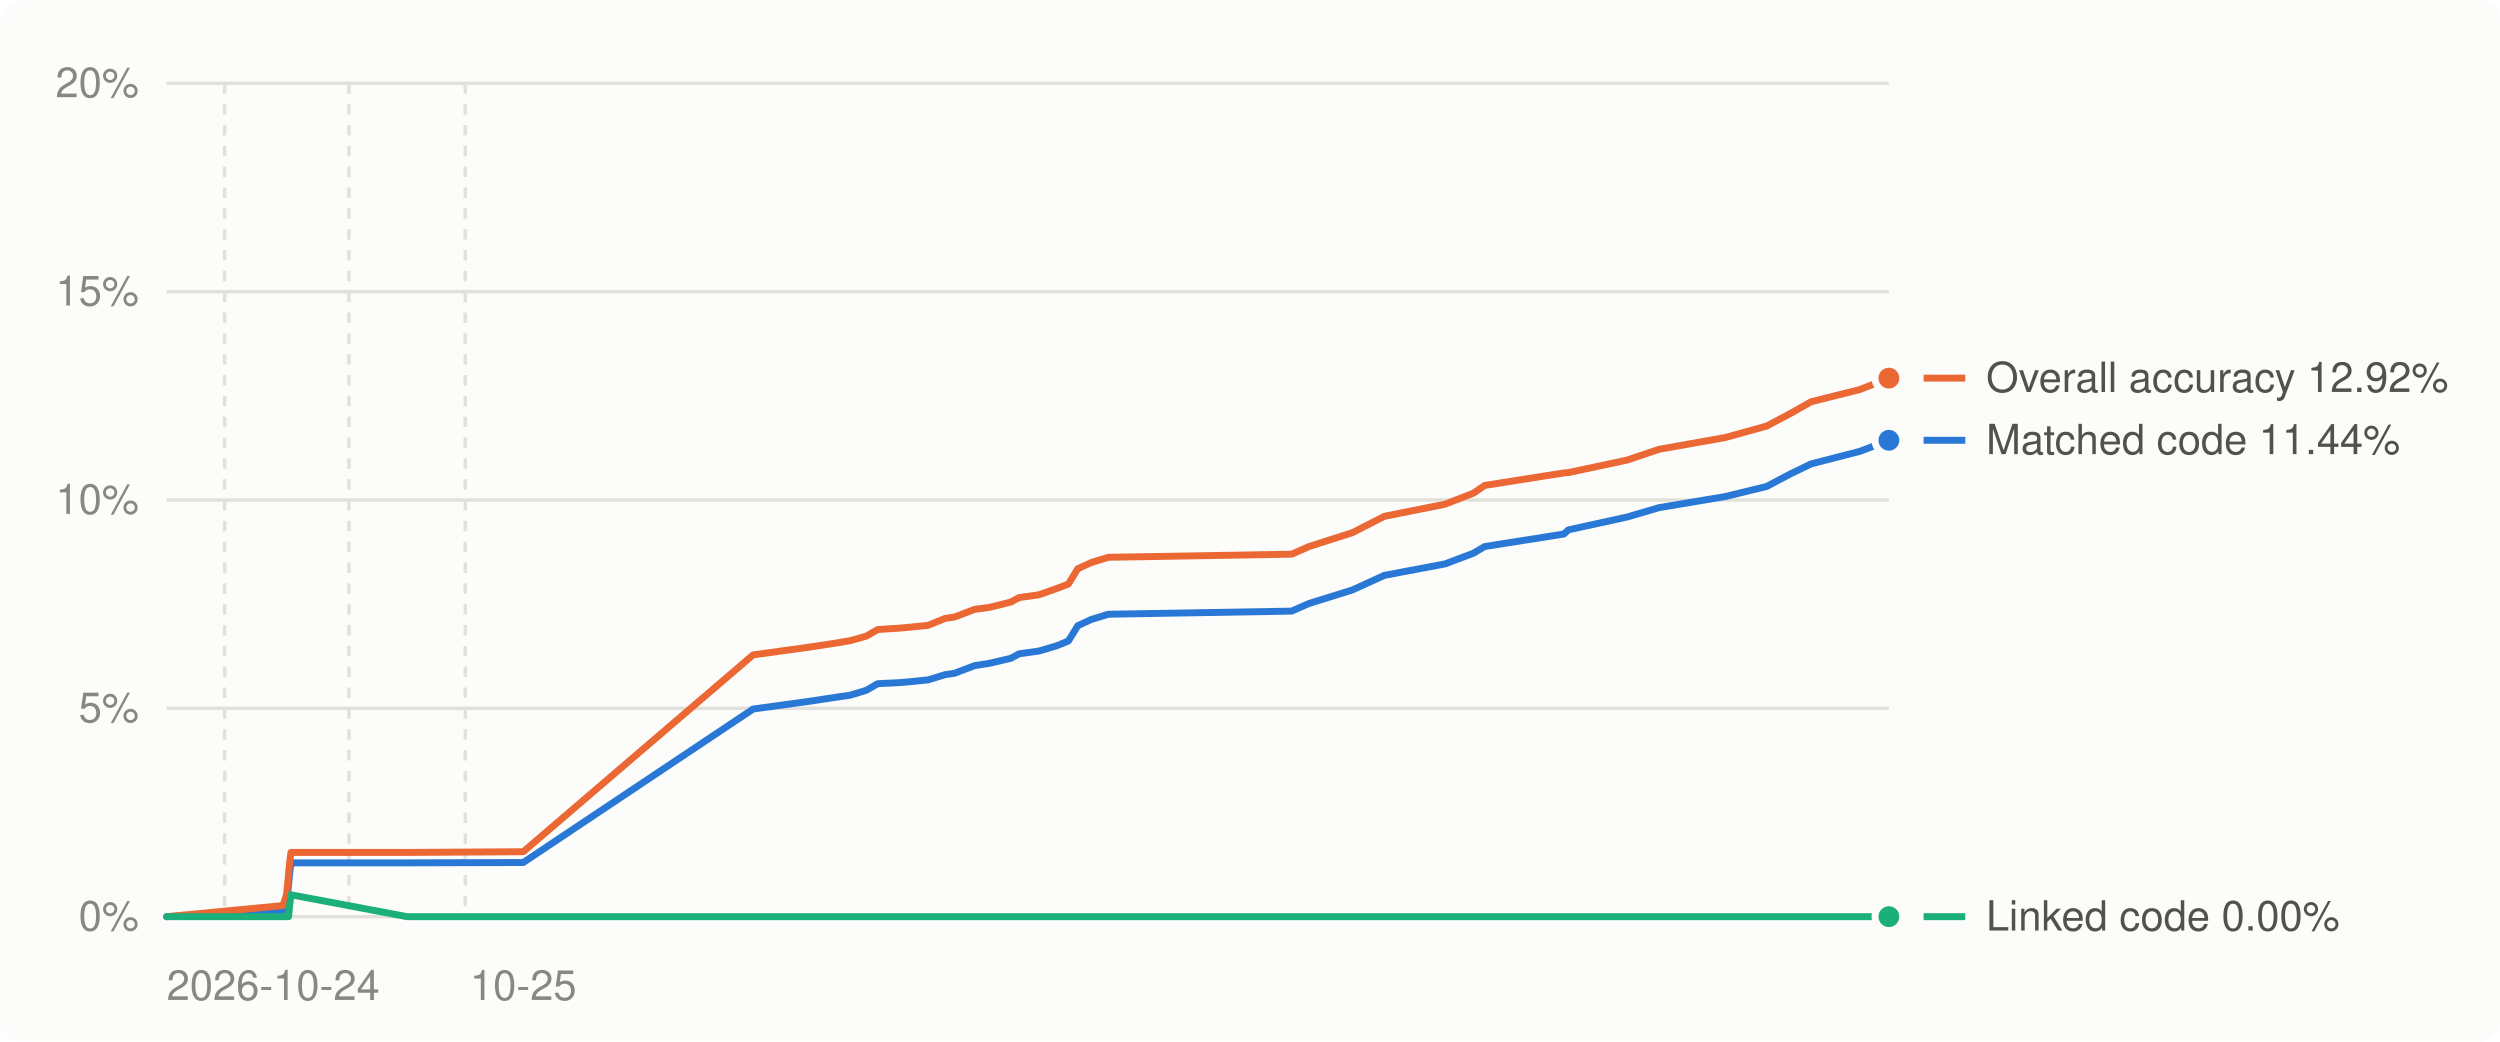
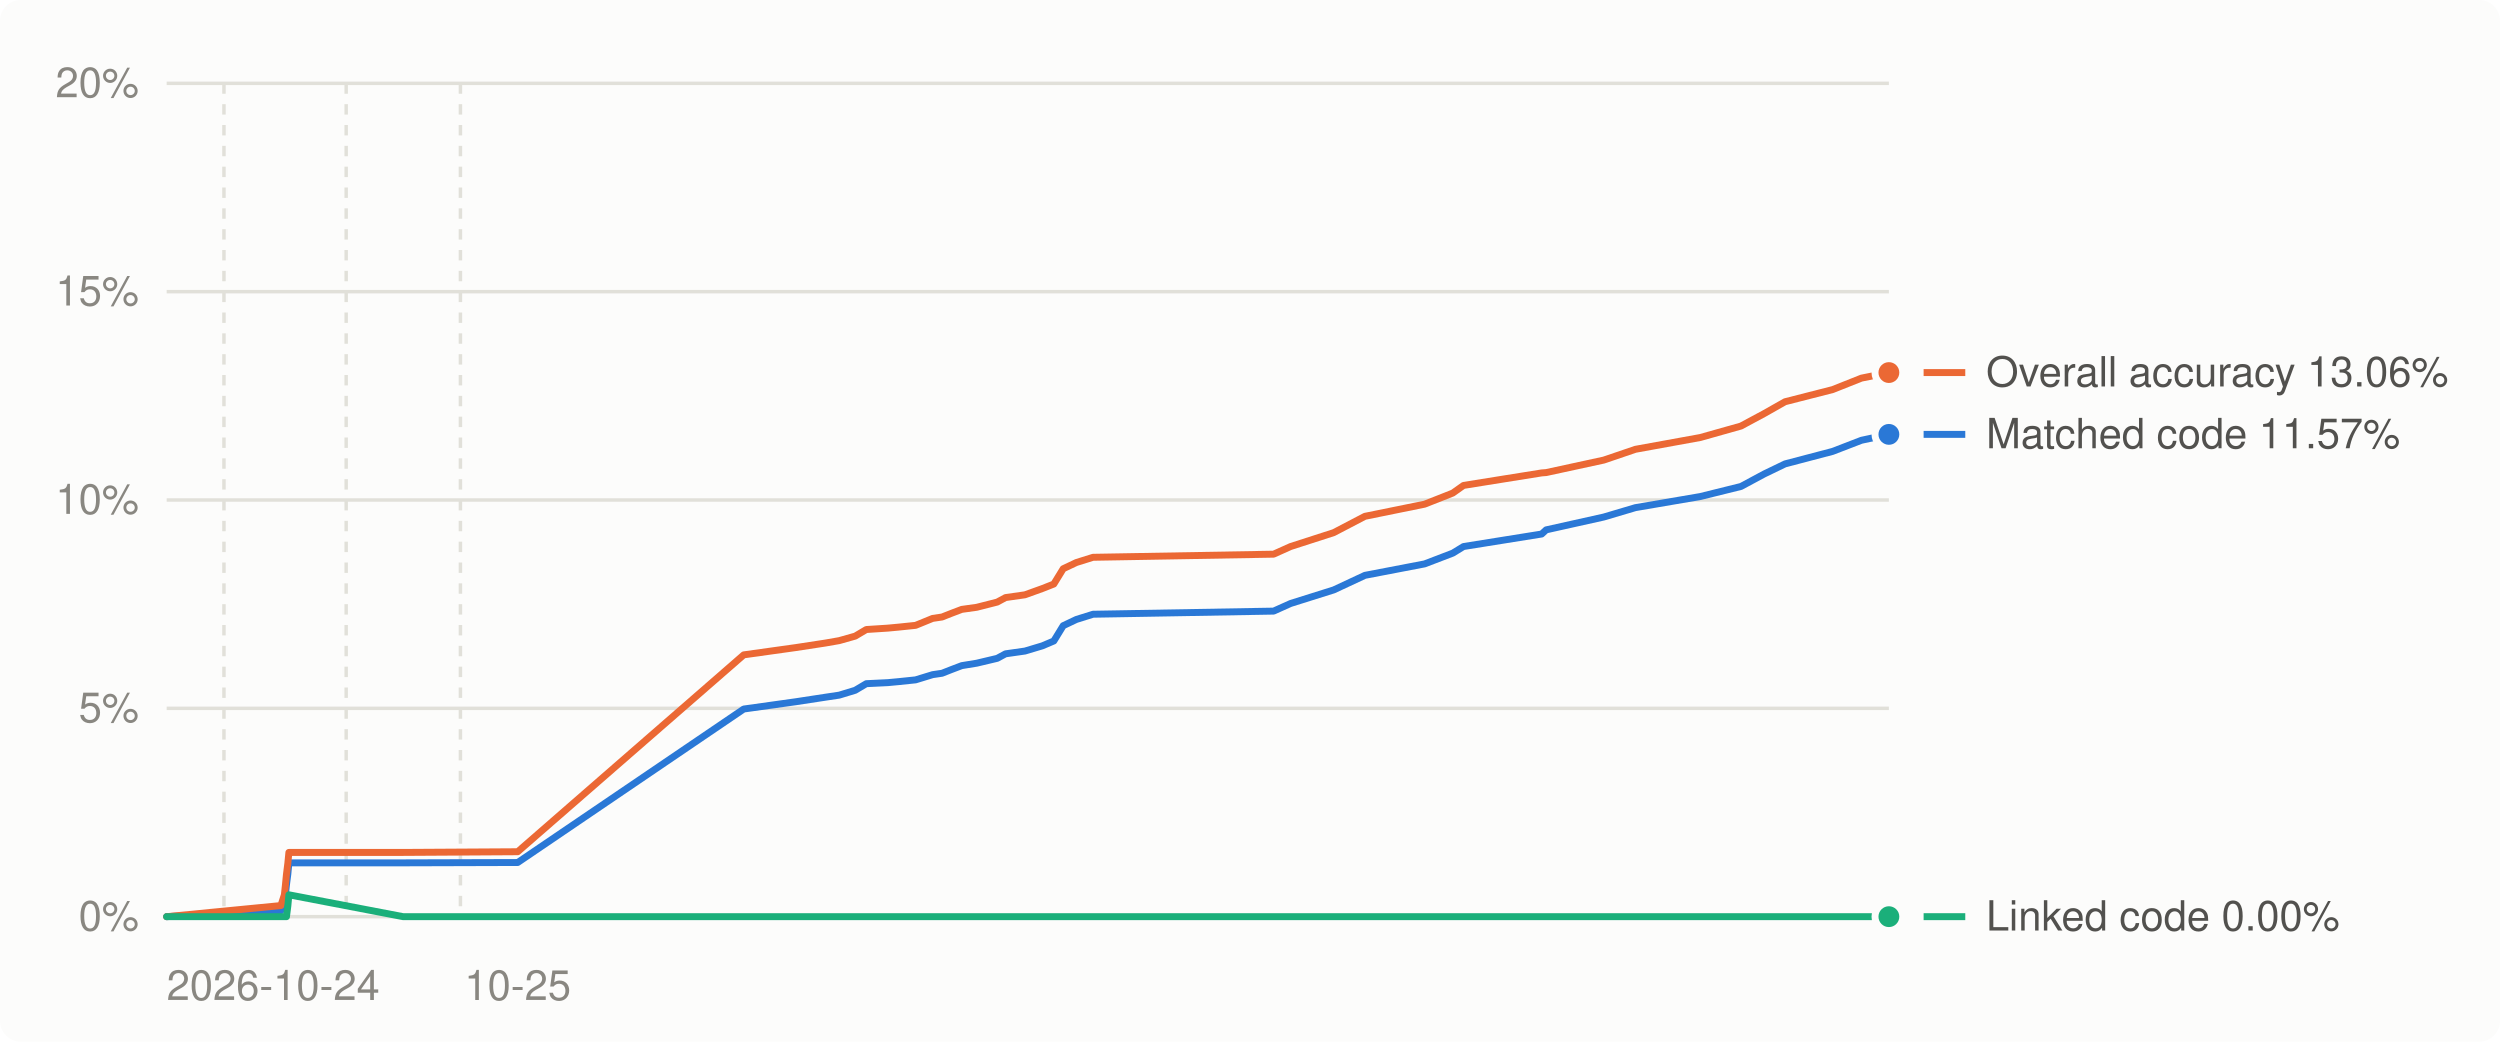
<svg xmlns="http://www.w3.org/2000/svg" viewBox="0 0 720 300" width="720" height="300" role="img" aria-label="Decompilation progress over time (USA)">
  <style>
.bg{fill:#fcfcfb}.grid{stroke:#e1e0d9}.muted{fill:#898781}.lbl{fill:#52514e}.ln0{stroke:#2a78d6}.dot0{fill:#2a78d6;stroke:#fcfcfb}.ln1{stroke:#eb6834}.dot1{fill:#eb6834;stroke:#fcfcfb}.ln2{stroke:#1baf7a}.dot2{fill:#1baf7a;stroke:#fcfcfb}
@media (prefers-color-scheme: dark){.bg{fill:#1a1a19}.grid{stroke:#2c2c2a}.muted{fill:#898781}.lbl{fill:#c3c2b7}.ln0{stroke:#3987e5}.dot0{fill:#3987e5;stroke:#1a1a19}.ln1{stroke:#d95926}.dot1{fill:#d95926;stroke:#1a1a19}.ln2{stroke:#199e70}.dot2{fill:#199e70;stroke:#1a1a19}}
text{font:12px -apple-system,BlinkMacSystemFont,'Segoe UI',Helvetica,Arial,sans-serif}
</style>
  <rect class="bg" width="720" height="300" rx="6" />
  <line x1="48" x2="544" y1="264.0" y2="264.0" class="grid" stroke-width="1" />
  <text x="40" y="268.0" class="muted" text-anchor="end">0%</text>
  <line x1="48" x2="544" y1="204.0" y2="204.0" class="grid" stroke-width="1" />
  <text x="40" y="208.0" class="muted" text-anchor="end">5%</text>
  <line x1="48" x2="544" y1="144.0" y2="144.0" class="grid" stroke-width="1" />
  <text x="40" y="148.0" class="muted" text-anchor="end">10%</text>
  <line x1="48" x2="544" y1="84.0" y2="84.0" class="grid" stroke-width="1" />
  <text x="40" y="88.0" class="muted" text-anchor="end">15%</text>
  <line x1="48" x2="544" y1="24.0" y2="24.0" class="grid" stroke-width="1" />
  <text x="40" y="28.0" class="muted" text-anchor="end">20%</text>
-   <line x1="64.7" x2="64.7" y1="24" y2="264" class="grid" stroke-width="1" stroke-dasharray="3 3" />
-   <line x1="100.5" x2="100.5" y1="24" y2="264" class="grid" stroke-width="1" stroke-dasharray="3 3" />
-   <line x1="134.0" x2="134.0" y1="24" y2="264" class="grid" stroke-width="1" stroke-dasharray="3 3" />
+   <line x1="64.5" x2="64.5" y1="24" y2="264" class="grid" stroke-width="1" stroke-dasharray="3 3" />
+   <line x1="99.7" x2="99.7" y1="24" y2="264" class="grid" stroke-width="1" stroke-dasharray="3 3" />
+   <line x1="132.6" x2="132.6" y1="24" y2="264" class="grid" stroke-width="1" stroke-dasharray="3 3" />
  <text class="muted" x="48.0" y="288" text-anchor="start">2026-10-24</text>
-   <text class="muted" x="150.7" y="288" text-anchor="middle">10-25</text>
-   <polyline points="48.0,264.0 81.5,262.3 82.5,259.6 82.8,257.7 83.1,254.8 83.4,251.7 83.8,248.5 117.2,248.5 150.7,248.4 216.9,204.2 232.2,202.1 240.8,200.8 244.9,200.2 249.5,198.8 252.8,196.9 259.1,196.6 262.4,196.3 267.3,195.8 272.2,194.3 274.9,193.9 277.8,192.8 280.7,191.7 285.1,191.0 291.1,189.6 293.5,188.3 299.2,187.5 304.3,186.0 307.7,184.6 310.4,180.2 314.3,178.4 319.2,176.9 372.0,176.0 377.0,173.8 389.5,169.9 398.7,165.7 416.2,162.4 424.4,159.3 427.6,157.4 450.4,153.8 451.7,152.6 468.6,148.9 477.8,146.2 496.9,143.0 508.8,140.1 515.6,136.5 521.6,133.6 535.6,130.0 544.0,126.8" fill="none" class="ln0" stroke-width="2" stroke-linejoin="round" stroke-linecap="round" />
-   <polyline points="48.0,264.0 81.5,260.8 82.5,257.7 82.8,254.9 83.1,251.8 83.4,248.6 83.8,245.5 117.2,245.5 150.7,245.3 216.9,188.6 232.2,186.5 240.8,185.2 244.9,184.5 249.5,183.2 252.8,181.3 259.1,180.9 262.4,180.6 267.3,180.1 272.2,178.1 274.9,177.7 277.8,176.6 280.7,175.5 285.1,174.9 291.1,173.4 293.5,172.1 299.2,171.3 304.3,169.5 307.7,168.2 310.4,163.8 314.3,162.0 319.2,160.5 372.0,159.6 377.0,157.4 389.5,153.4 398.7,148.7 416.2,145.2 424.4,142.0 427.6,139.8 450.4,136.2 451.7,136.1 468.6,132.5 477.8,129.4 496.9,126.0 508.8,122.7 515.6,119.1 521.6,115.7 535.6,112.2 544.0,108.9" fill="none" class="ln1" stroke-width="2" stroke-linejoin="round" stroke-linecap="round" />
-   <polyline points="48.0,264.0 81.5,264.0 82.5,264.0 82.8,264.0 83.1,264.0 83.4,260.9 83.8,257.7 117.2,264.0 150.7,264.0 216.9,264.0 232.2,264.0 240.8,264.0 244.9,264.0 249.5,264.0 252.8,264.0 259.1,264.0 262.4,264.0 267.3,264.0 272.2,264.0 274.9,264.0 277.8,264.0 280.7,264.0 285.1,264.0 291.1,264.0 293.5,264.0 299.2,264.0 304.3,264.0 307.7,264.0 310.4,264.0 314.3,264.0 319.2,264.0 372.0,264.0 377.0,264.0 389.5,264.0 398.7,264.0 416.2,264.0 424.4,264.0 427.6,264.0 450.4,264.0 451.7,264.0 468.6,264.0 477.8,264.0 496.9,264.0 508.8,264.0 515.6,264.0 521.6,264.0 535.6,264.0 544.0,264.0" fill="none" class="ln2" stroke-width="2" stroke-linejoin="round" stroke-linecap="round" />
-   <circle cx="544.0" cy="126.8" r="4" class="dot0" stroke-width="2" />
-   <circle cx="544.0" cy="108.9" r="4" class="dot1" stroke-width="2" />
+   <text class="muted" x="149.1" y="288" text-anchor="middle">10-25</text>
+   <polyline points="48.0,264.0 80.9,262.3 81.9,259.6 82.2,257.7 82.5,254.8 82.9,251.7 83.2,248.5 116.1,248.5 149.1,248.4 214.2,204.2 229.2,202.1 237.7,200.8 241.7,200.2 246.3,198.8 249.5,196.9 255.7,196.6 258.9,196.3 263.7,195.8 268.6,194.3 271.3,193.9 274.1,192.8 277.0,191.7 281.3,191.0 287.2,189.6 289.6,188.3 295.2,187.5 300.2,186.0 303.5,184.6 306.2,180.2 310.0,178.4 314.8,176.9 366.8,176.0 371.7,173.8 384.1,169.9 393.1,165.7 410.3,162.4 418.4,159.3 421.5,157.4 444.0,153.8 445.3,152.6 461.9,148.9 471.0,146.2 489.7,143.0 501.4,140.1 508.1,136.5 514.1,133.6 527.8,130.0 536.1,126.8 544.0,125.1" fill="none" class="ln0" stroke-width="2" stroke-linejoin="round" stroke-linecap="round" />
+   <polyline points="48.0,264.0 80.9,260.8 81.9,257.7 82.2,254.9 82.5,251.8 82.9,248.6 83.2,245.5 116.1,245.5 149.1,245.3 214.2,188.6 229.2,186.5 237.7,185.2 241.7,184.5 246.3,183.2 249.5,181.3 255.7,180.9 258.9,180.6 263.7,180.1 268.6,178.1 271.3,177.7 274.1,176.6 277.0,175.5 281.3,174.9 287.2,173.4 289.6,172.1 295.2,171.3 300.2,169.5 303.5,168.2 306.2,163.8 310.0,162.0 314.8,160.5 366.8,159.6 371.7,157.4 384.1,153.4 393.1,148.7 410.3,145.2 418.4,142.0 421.5,139.8 444.0,136.2 445.3,136.1 461.9,132.5 471.0,129.4 489.7,126.0 501.4,122.7 508.1,119.1 514.1,115.7 527.8,112.2 536.1,108.9 544.0,107.3" fill="none" class="ln1" stroke-width="2" stroke-linejoin="round" stroke-linecap="round" />
+   <polyline points="48.0,264.0 80.9,264.0 81.9,264.0 82.2,264.0 82.5,264.0 82.9,260.9 83.2,257.7 116.1,264.0 149.1,264.0 214.2,264.0 229.2,264.0 237.7,264.0 241.7,264.0 246.3,264.0 249.5,264.0 255.7,264.0 258.9,264.0 263.7,264.0 268.6,264.0 271.3,264.0 274.1,264.0 277.0,264.0 281.3,264.0 287.2,264.0 289.6,264.0 295.2,264.0 300.2,264.0 303.5,264.0 306.2,264.0 310.0,264.0 314.8,264.0 366.8,264.0 371.7,264.0 384.1,264.0 393.1,264.0 410.3,264.0 418.4,264.0 421.5,264.0 444.0,264.0 445.3,264.0 461.9,264.0 471.0,264.0 489.7,264.0 501.4,264.0 508.1,264.0 514.1,264.0 527.8,264.0 536.1,264.0 544.0,264.0" fill="none" class="ln2" stroke-width="2" stroke-linejoin="round" stroke-linecap="round" />
+   <circle cx="544.0" cy="125.1" r="4" class="dot0" stroke-width="2" />
+   <circle cx="544.0" cy="107.3" r="4" class="dot1" stroke-width="2" />
  <circle cx="544.0" cy="264.0" r="4" class="dot2" stroke-width="2" />
  <line x1="554" x2="566" y1="264.0" y2="264.0" class="ln2" stroke-width="2" />
  <text class="lbl" x="572" y="268.0">Linked code 0.00%</text>
-   <line x1="554" x2="566" y1="126.8" y2="126.8" class="ln0" stroke-width="2" />
-   <text class="lbl" x="572" y="130.8">Matched code 11.44%</text>
-   <line x1="554" x2="566" y1="108.9" y2="108.9" class="ln1" stroke-width="2" />
-   <text class="lbl" x="572" y="112.9">Overall accuracy 12.92%</text>
+   <line x1="554" x2="566" y1="125.1" y2="125.1" class="ln0" stroke-width="2" />
+   <text class="lbl" x="572" y="129.1">Matched code 11.57%</text>
+   <line x1="554" x2="566" y1="107.3" y2="107.3" class="ln1" stroke-width="2" />
+   <text class="lbl" x="572" y="111.3">Overall accuracy 13.06%</text>
</svg>
